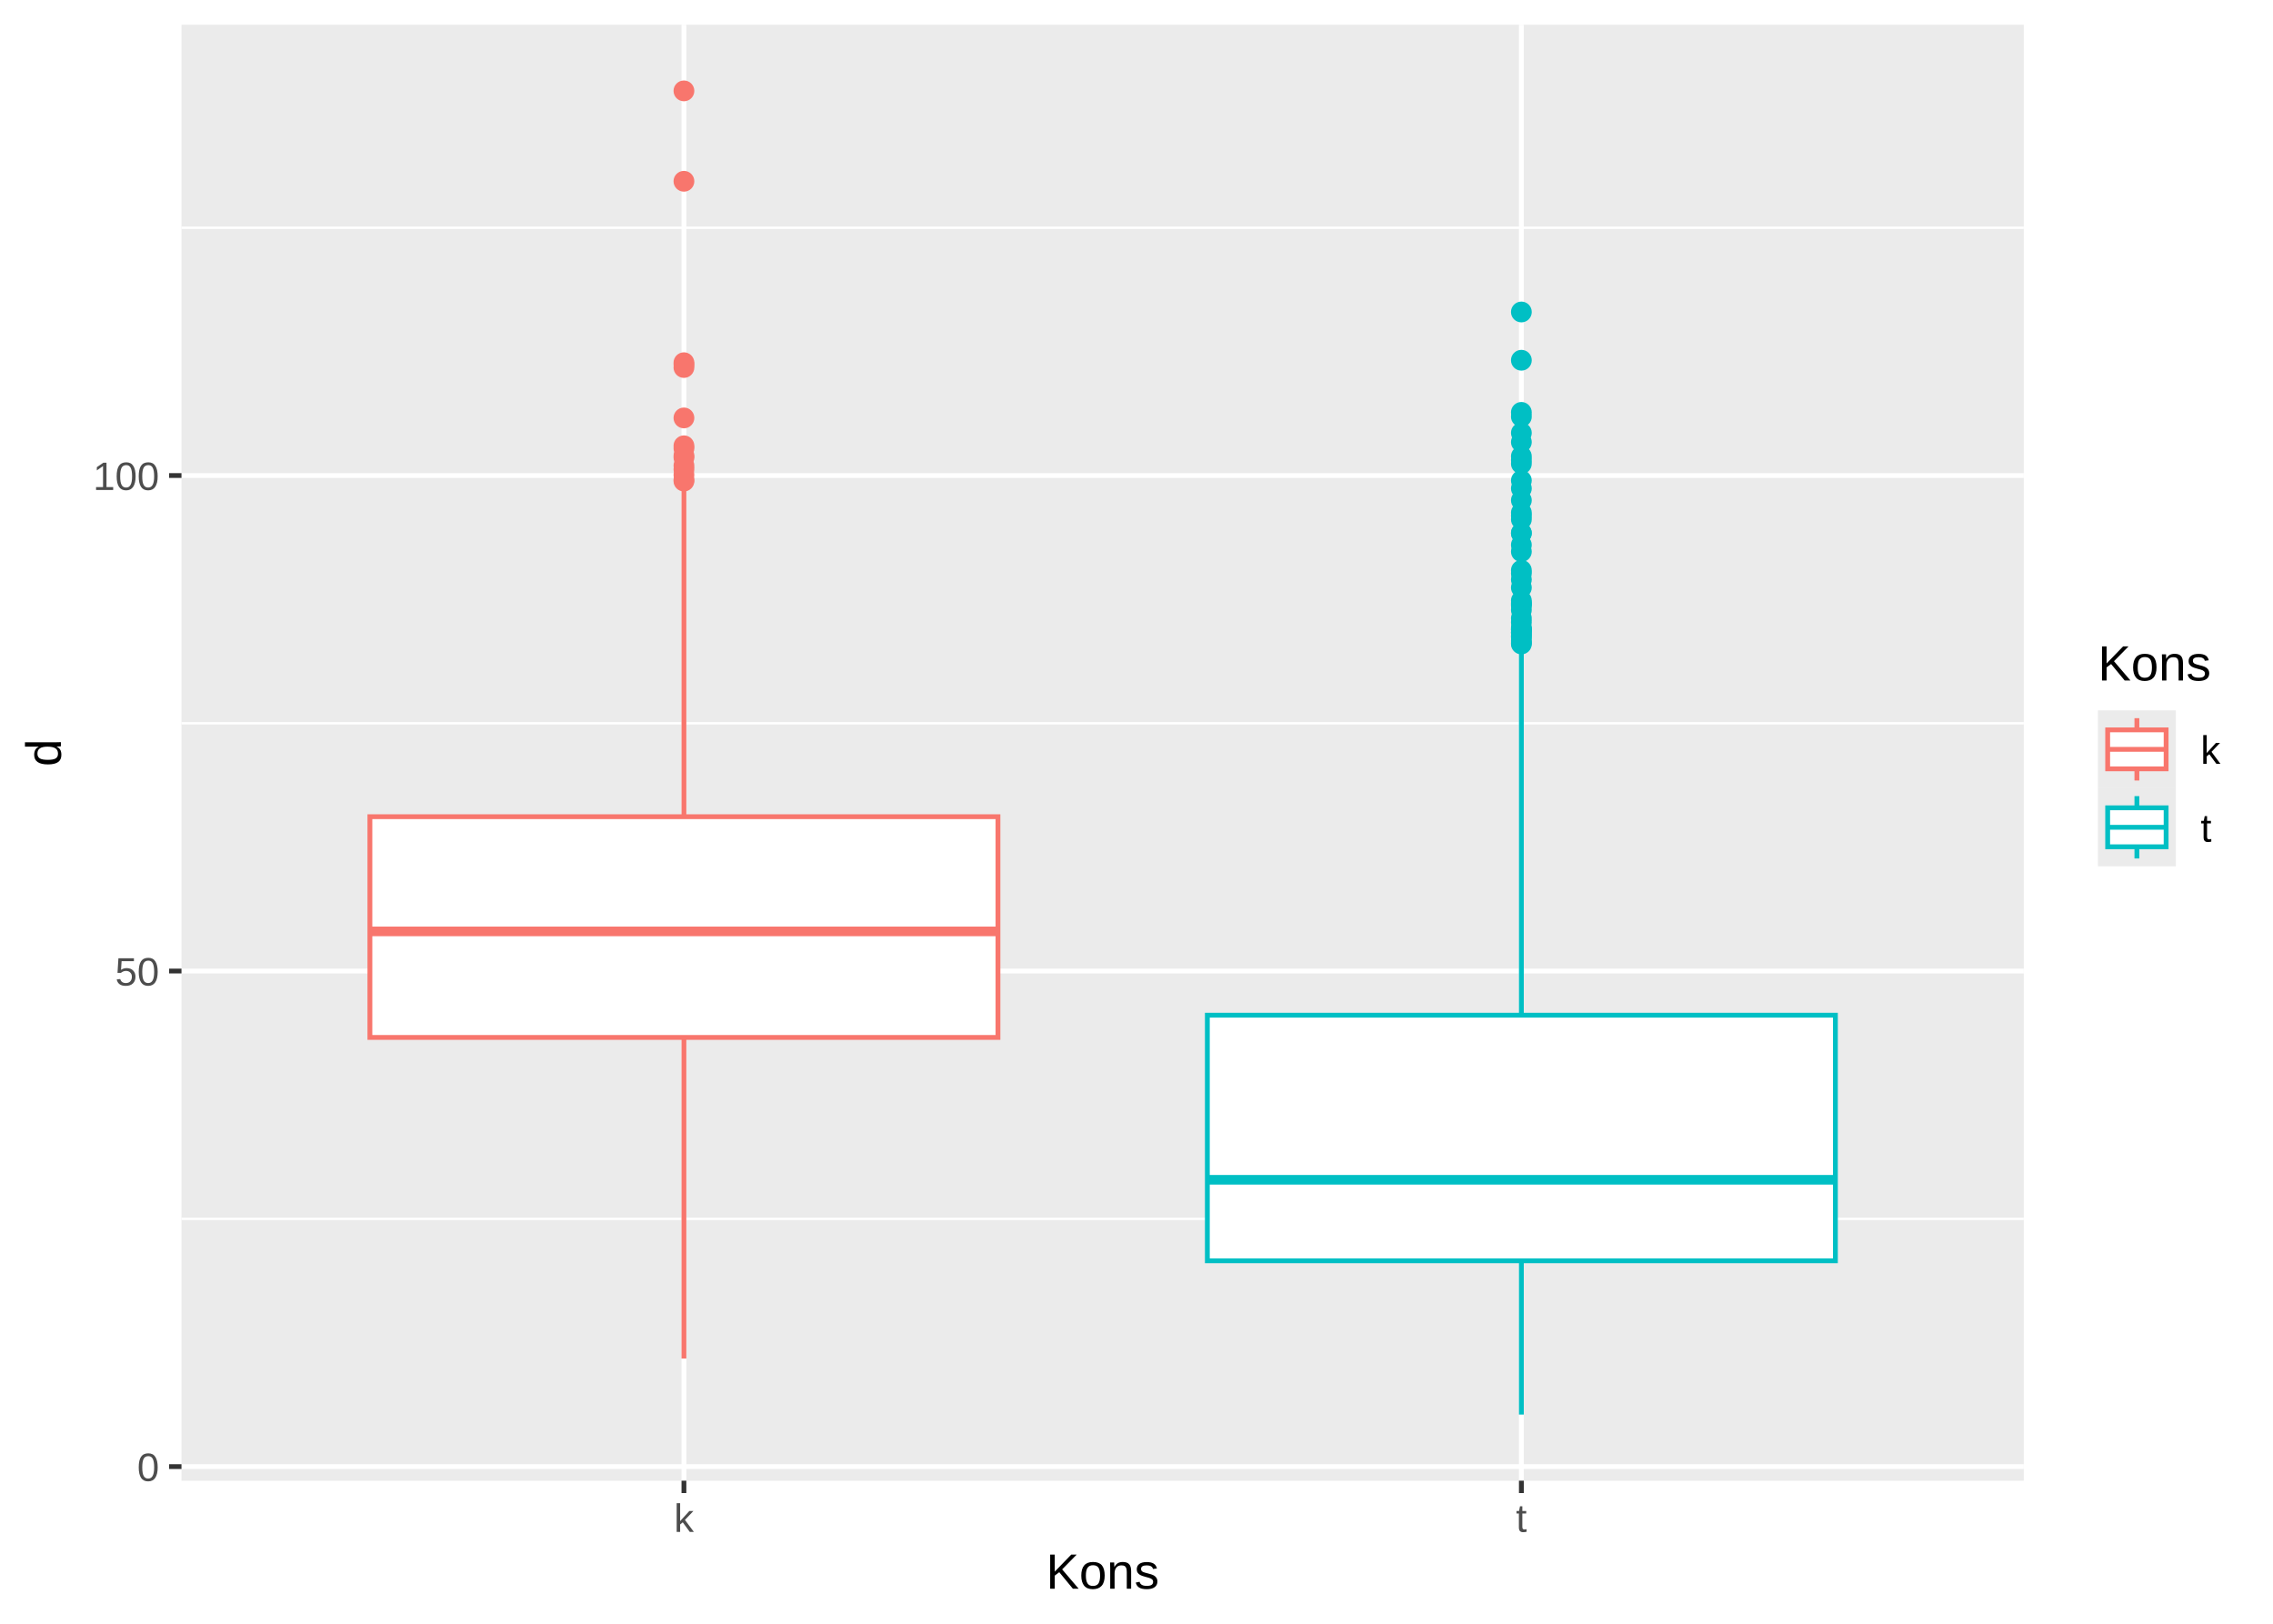
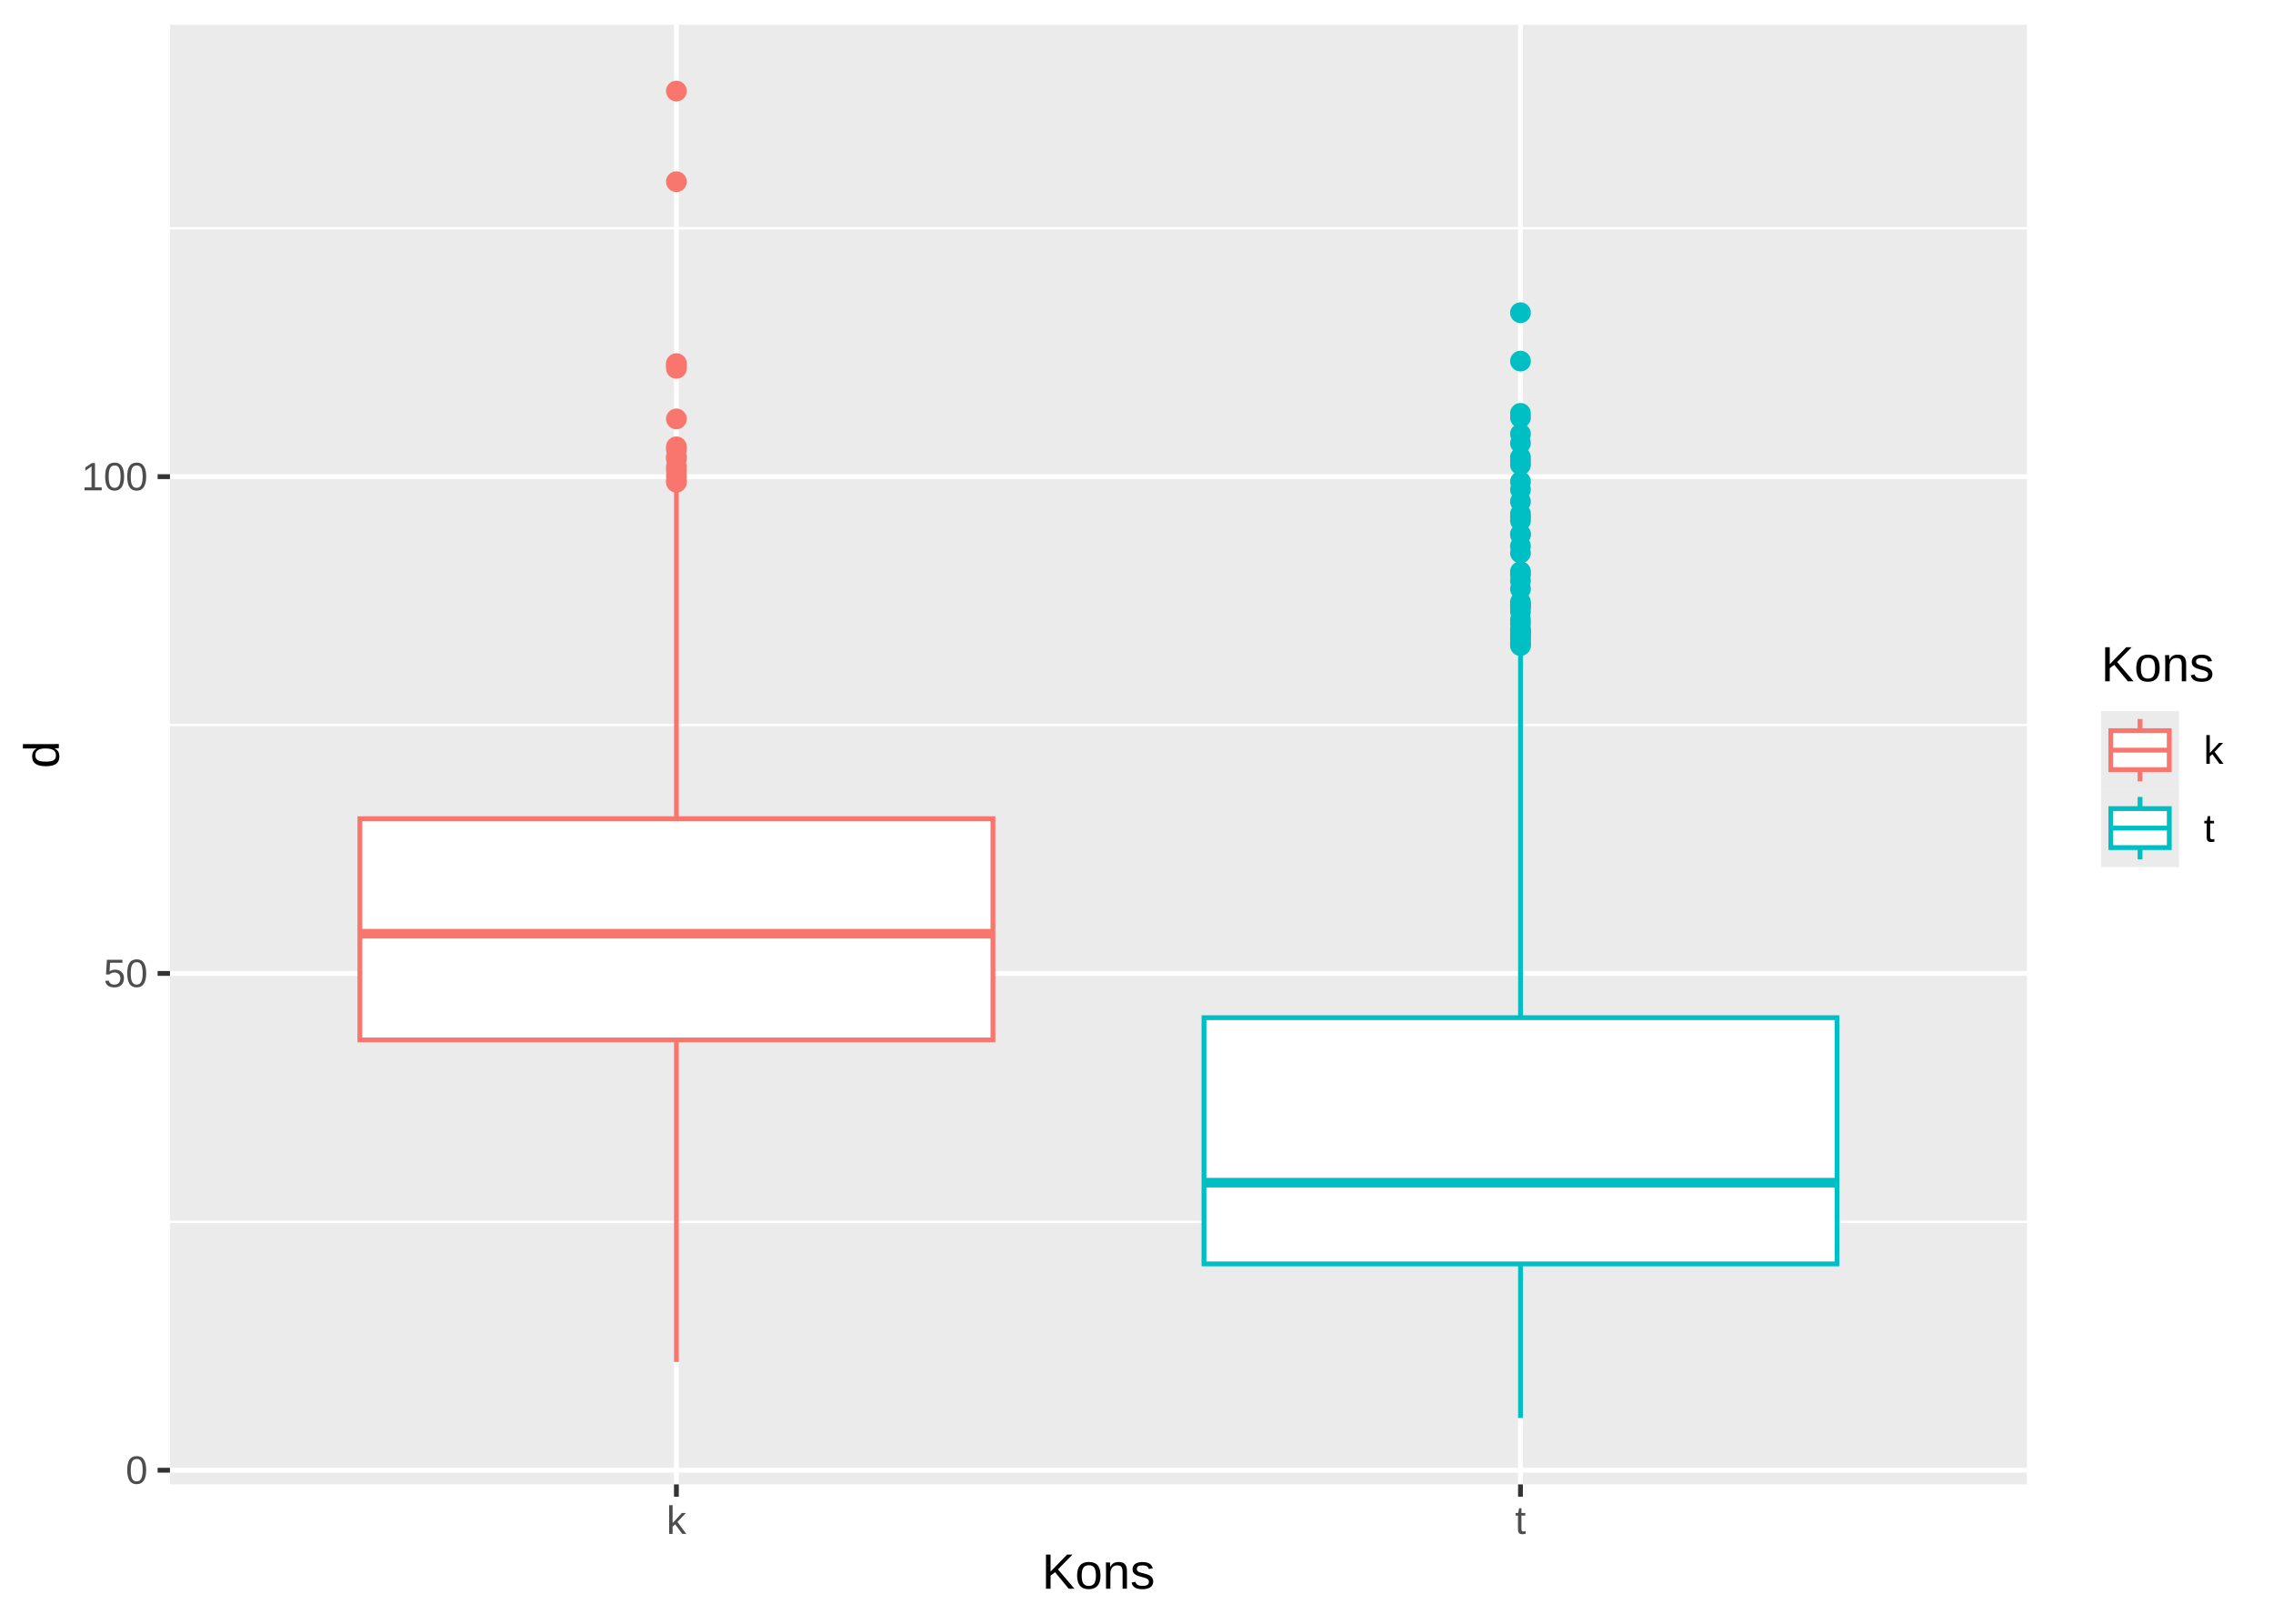
- <svg xmlns="http://www.w3.org/2000/svg" class="svglite" width="504.00pt" height="360.00pt" viewBox="0 0 504.00 360.00">
-   <defs>
-     <style type="text/css">
+ <svg xmlns="http://www.w3.org/2000/svg" width="504.00pt" height="360.00pt" viewBox="0 0 504.00 360.00">
+   <g class="svglite">
+     <defs>
+       <style type="text/css">
    .svglite line, .svglite polyline, .svglite polygon, .svglite path, .svglite rect, .svglite circle {
      fill: none;
      stroke: #000000;
      stroke-linecap: round;
      stroke-linejoin: round;
      stroke-miterlimit: 10.00;
    }
    .svglite text {
      white-space: pre;
    }
+     .svglite g.glyphgroup path {
+       fill: inherit;
+       stroke: none;
+     }
  </style>
-   </defs>
-   <rect width="100%" height="100%" style="stroke: none; fill: #FFFFFF;" />
-   <defs>
-     <clipPath id="cpMC4wMHw1MDQuMDB8MC4wMHwzNjAuMDA=">
-       <rect x="0.00" y="0.00" width="504.00" height="360.00" />
-     </clipPath>
-   </defs>
-   <g clip-path="url(#cpMC4wMHw1MDQuMDB8MC4wMHwzNjAuMDA=)">
-     <rect x="0.00" y="0.00" width="504.00" height="360.00" style="stroke-width: 1.07; stroke: #FFFFFF; fill: #FFFFFF;" />
-   </g>
-   <defs>
-     <clipPath id="cpNDAuMjR8NDQ4Ljc1fDUuNDh8MzI4LjI5">
-       <rect x="40.24" y="5.48" width="408.50" height="322.82" />
-     </clipPath>
-   </defs>
-   <g clip-path="url(#cpNDAuMjR8NDQ4Ljc1fDUuNDh8MzI4LjI5)">
-     <rect x="40.24" y="5.48" width="408.50" height="322.82" style="stroke-width: 1.07; stroke: none; fill: #EBEBEB;" />
-     <polyline points="40.24,270.23 448.75,270.23 " style="stroke-width: 0.53; stroke: #FFFFFF; stroke-linecap: butt;" />
-     <polyline points="40.24,160.36 448.75,160.36 " style="stroke-width: 0.53; stroke: #FFFFFF; stroke-linecap: butt;" />
-     <polyline points="40.24,50.50 448.75,50.50 " style="stroke-width: 0.53; stroke: #FFFFFF; stroke-linecap: butt;" />
-     <polyline points="40.24,325.16 448.75,325.16 " style="stroke-width: 1.07; stroke: #FFFFFF; stroke-linecap: butt;" />
-     <polyline points="40.24,215.29 448.75,215.29 " style="stroke-width: 1.07; stroke: #FFFFFF; stroke-linecap: butt;" />
-     <polyline points="40.24,105.43 448.75,105.43 " style="stroke-width: 1.07; stroke: #FFFFFF; stroke-linecap: butt;" />
-     <polyline points="151.65,328.29 151.65,5.48 " style="stroke-width: 1.07; stroke: #FFFFFF; stroke-linecap: butt;" />
-     <polyline points="337.34,328.29 337.34,5.48 " style="stroke-width: 1.07; stroke: #FFFFFF; stroke-linecap: butt;" />
-     <circle cx="151.65" cy="101.45" r="1.95" style="stroke-width: 0.71; stroke: #F8766D; fill: #F8766D;" />
-     <circle cx="151.65" cy="81.48" r="1.95" style="stroke-width: 0.71; stroke: #F8766D; fill: #F8766D;" />
-     <circle cx="151.65" cy="106.40" r="1.95" style="stroke-width: 0.71; stroke: #F8766D; fill: #F8766D;" />
-     <circle cx="151.65" cy="80.42" r="1.95" style="stroke-width: 0.71; stroke: #F8766D; fill: #F8766D;" />
-     <circle cx="151.65" cy="20.15" r="1.95" style="stroke-width: 0.71; stroke: #F8766D; fill: #F8766D;" />
-     <circle cx="151.65" cy="101.03" r="1.95" style="stroke-width: 0.71; stroke: #F8766D; fill: #F8766D;" />
-     <circle cx="151.65" cy="92.66" r="1.95" style="stroke-width: 0.71; stroke: #F8766D; fill: #F8766D;" />
-     <circle cx="151.65" cy="106.66" r="1.95" style="stroke-width: 0.71; stroke: #F8766D; fill: #F8766D;" />
-     <circle cx="151.65" cy="98.84" r="1.95" style="stroke-width: 0.71; stroke: #F8766D; fill: #F8766D;" />
-     <circle cx="151.65" cy="105.30" r="1.95" style="stroke-width: 0.71; stroke: #F8766D; fill: #F8766D;" />
-     <circle cx="151.65" cy="104.05" r="1.95" style="stroke-width: 0.71; stroke: #F8766D; fill: #F8766D;" />
-     <circle cx="151.65" cy="99.39" r="1.95" style="stroke-width: 0.71; stroke: #F8766D; fill: #F8766D;" />
-     <circle cx="151.65" cy="103.23" r="1.95" style="stroke-width: 0.71; stroke: #F8766D; fill: #F8766D;" />
-     <circle cx="151.65" cy="40.19" r="1.95" style="stroke-width: 0.71; stroke: #F8766D; fill: #F8766D;" />
-     <circle cx="151.65" cy="80.84" r="1.95" style="stroke-width: 0.71; stroke: #F8766D; fill: #F8766D;" />
-     <line x1="151.65" y1="181.07" x2="151.65" y2="107.91" style="stroke-width: 1.07; stroke: #F8766D; stroke-linecap: butt;" />
-     <line x1="151.65" y1="230.01" x2="151.65" y2="301.21" style="stroke-width: 1.07; stroke: #F8766D; stroke-linecap: butt;" />
-     <polygon points="82.02,181.07 82.02,230.01 221.28,230.01 221.28,181.07 82.02,181.07 " style="stroke-width: 1.07; stroke: #F8766D; stroke-linecap: butt; stroke-linejoin: miter; fill: #FFFFFF;" />
-     <line x1="82.02" y1="206.50" x2="221.28" y2="206.50" style="stroke-width: 2.13; stroke: #F8766D; stroke-linecap: butt; stroke-linejoin: miter;" />
-     <circle cx="337.34" cy="134.26" r="1.95" style="stroke-width: 0.71; stroke: #00BFC4; fill: #00BFC4;" />
-     <circle cx="337.34" cy="130.28" r="1.95" style="stroke-width: 0.71; stroke: #00BFC4; fill: #00BFC4;" />
-     <circle cx="337.34" cy="142.78" r="1.95" style="stroke-width: 0.71; stroke: #00BFC4; fill: #00BFC4;" />
-     <circle cx="337.34" cy="140.32" r="1.95" style="stroke-width: 0.71; stroke: #00BFC4; fill: #00BFC4;" />
-     <circle cx="337.34" cy="140.19" r="1.95" style="stroke-width: 0.71; stroke: #00BFC4; fill: #00BFC4;" />
-     <circle cx="337.34" cy="139.49" r="1.95" style="stroke-width: 0.71; stroke: #00BFC4; fill: #00BFC4;" />
-     <circle cx="337.34" cy="141.27" r="1.95" style="stroke-width: 0.71; stroke: #00BFC4; fill: #00BFC4;" />
-     <circle cx="337.34" cy="142.52" r="1.95" style="stroke-width: 0.71; stroke: #00BFC4; fill: #00BFC4;" />
-     <circle cx="337.34" cy="118.20" r="1.95" style="stroke-width: 0.71; stroke: #00BFC4; fill: #00BFC4;" />
-     <circle cx="337.34" cy="137.07" r="1.95" style="stroke-width: 0.71; stroke: #00BFC4; fill: #00BFC4;" />
-     <circle cx="337.34" cy="141.03" r="1.95" style="stroke-width: 0.71; stroke: #00BFC4; fill: #00BFC4;" />
-     <circle cx="337.34" cy="108.29" r="1.95" style="stroke-width: 0.71; stroke: #00BFC4; fill: #00BFC4;" />
-     <circle cx="337.34" cy="69.17" r="1.95" style="stroke-width: 0.71; stroke: #00BFC4; fill: #00BFC4;" />
-     <circle cx="337.34" cy="95.98" r="1.95" style="stroke-width: 0.71; stroke: #00BFC4; fill: #00BFC4;" />
-     <circle cx="337.34" cy="101.17" r="1.95" style="stroke-width: 0.71; stroke: #00BFC4; fill: #00BFC4;" />
-     <circle cx="337.34" cy="135.25" r="1.95" style="stroke-width: 0.71; stroke: #00BFC4; fill: #00BFC4;" />
-     <circle cx="337.34" cy="120.81" r="1.95" style="stroke-width: 0.71; stroke: #00BFC4; fill: #00BFC4;" />
-     <circle cx="337.34" cy="133.71" r="1.95" style="stroke-width: 0.71; stroke: #00BFC4; fill: #00BFC4;" />
-     <circle cx="337.34" cy="114.35" r="1.95" style="stroke-width: 0.71; stroke: #00BFC4; fill: #00BFC4;" />
-     <circle cx="337.34" cy="115.16" r="1.95" style="stroke-width: 0.71; stroke: #00BFC4; fill: #00BFC4;" />
-     <circle cx="337.34" cy="139.62" r="1.95" style="stroke-width: 0.71; stroke: #00BFC4; fill: #00BFC4;" />
-     <circle cx="337.34" cy="113.67" r="1.95" style="stroke-width: 0.71; stroke: #00BFC4; fill: #00BFC4;" />
-     <circle cx="337.34" cy="133.99" r="1.95" style="stroke-width: 0.71; stroke: #00BFC4; fill: #00BFC4;" />
-     <circle cx="337.34" cy="118.20" r="1.95" style="stroke-width: 0.71; stroke: #00BFC4; fill: #00BFC4;" />
-     <circle cx="337.34" cy="137.97" r="1.95" style="stroke-width: 0.71; stroke: #00BFC4; fill: #00BFC4;" />
-     <circle cx="337.34" cy="142.10" r="1.95" style="stroke-width: 0.71; stroke: #00BFC4; fill: #00BFC4;" />
-     <circle cx="337.34" cy="128.51" r="1.95" style="stroke-width: 0.71; stroke: #00BFC4; fill: #00BFC4;" />
-     <circle cx="337.34" cy="98.02" r="1.95" style="stroke-width: 0.71; stroke: #00BFC4; fill: #00BFC4;" />
-     <circle cx="337.34" cy="91.43" r="1.95" style="stroke-width: 0.71; stroke: #00BFC4; fill: #00BFC4;" />
-     <circle cx="337.34" cy="110.92" r="1.95" style="stroke-width: 0.71; stroke: #00BFC4; fill: #00BFC4;" />
-     <circle cx="337.34" cy="122.30" r="1.95" style="stroke-width: 0.71; stroke: #00BFC4; fill: #00BFC4;" />
-     <circle cx="337.34" cy="102.81" r="1.95" style="stroke-width: 0.71; stroke: #00BFC4; fill: #00BFC4;" />
-     <circle cx="337.34" cy="79.87" r="1.95" style="stroke-width: 0.71; stroke: #00BFC4; fill: #00BFC4;" />
-     <circle cx="337.34" cy="92.38" r="1.95" style="stroke-width: 0.71; stroke: #00BFC4; fill: #00BFC4;" />
-     <circle cx="337.34" cy="106.53" r="1.95" style="stroke-width: 0.71; stroke: #00BFC4; fill: #00BFC4;" />
-     <circle cx="337.34" cy="133.16" r="1.95" style="stroke-width: 0.71; stroke: #00BFC4; fill: #00BFC4;" />
-     <circle cx="337.34" cy="127.13" r="1.95" style="stroke-width: 0.71; stroke: #00BFC4; fill: #00BFC4;" />
-     <circle cx="337.34" cy="126.44" r="1.95" style="stroke-width: 0.71; stroke: #00BFC4; fill: #00BFC4;" />
-     <circle cx="337.34" cy="102.00" r="1.95" style="stroke-width: 0.71; stroke: #00BFC4; fill: #00BFC4;" />
-     <circle cx="337.34" cy="139.20" r="1.95" style="stroke-width: 0.71; stroke: #00BFC4; fill: #00BFC4;" />
-     <line x1="337.34" y1="225.08" x2="337.34" y2="143.66" style="stroke-width: 1.07; stroke: #00BFC4; stroke-linecap: butt;" />
-     <line x1="337.34" y1="279.53" x2="337.34" y2="313.62" style="stroke-width: 1.07; stroke: #00BFC4; stroke-linecap: butt;" />
-     <polygon points="267.71,225.08 267.71,279.53 406.97,279.53 406.97,225.08 267.71,225.08 " style="stroke-width: 1.07; stroke: #00BFC4; stroke-linecap: butt; stroke-linejoin: miter; fill: #FFFFFF;" />
-     <line x1="267.71" y1="261.57" x2="406.97" y2="261.57" style="stroke-width: 2.13; stroke: #00BFC4; stroke-linecap: butt; stroke-linejoin: miter;" />
-   </g>
-   <g clip-path="url(#cpMC4wMHw1MDQuMDB8MC4wMHwzNjAuMDA=)">
-     <text x="35.31" y="328.36" text-anchor="end" style="font-size: 8.80px;fill: #4D4D4D; font-family: &quot;Arimo&quot;;" textLength="5.59px" lengthAdjust="spacingAndGlyphs">0</text>
-     <text x="35.31" y="218.50" text-anchor="end" style="font-size: 8.80px;fill: #4D4D4D; font-family: &quot;Arimo&quot;;" textLength="11.19px" lengthAdjust="spacingAndGlyphs">50</text>
-     <text x="35.31" y="108.64" text-anchor="end" style="font-size: 8.80px;fill: #4D4D4D; font-family: &quot;Arimo&quot;;" textLength="16.78px" lengthAdjust="spacingAndGlyphs">100</text>
-     <polyline points="37.50,325.16 40.24,325.16 " style="stroke-width: 1.07; stroke: #333333; stroke-linecap: butt;" />
-     <polyline points="37.50,215.29 40.24,215.29 " style="stroke-width: 1.07; stroke: #333333; stroke-linecap: butt;" />
-     <polyline points="37.50,105.43 40.24,105.43 " style="stroke-width: 1.07; stroke: #333333; stroke-linecap: butt;" />
-     <polyline points="151.65,331.03 151.65,328.29 " style="stroke-width: 1.07; stroke: #333333; stroke-linecap: butt;" />
-     <polyline points="337.34,331.03 337.34,328.29 " style="stroke-width: 1.07; stroke: #333333; stroke-linecap: butt;" />
-     <text x="151.65" y="339.64" text-anchor="middle" style="font-size: 8.80px;fill: #4D4D4D; font-family: &quot;Arimo&quot;;" textLength="5.10px" lengthAdjust="spacingAndGlyphs">k</text>
-     <text x="337.34" y="339.64" text-anchor="middle" style="font-size: 8.80px;fill: #4D4D4D; font-family: &quot;Arimo&quot;;" textLength="3.45px" lengthAdjust="spacingAndGlyphs">t</text>
-     <text x="244.49" y="352.23" text-anchor="middle" style="font-size: 11.00px; font-family: &quot;Arimo&quot;;" textLength="26.10px" lengthAdjust="spacingAndGlyphs">Kons</text>
-     <text transform="translate(13.50,166.89) rotate(-90)" text-anchor="middle" style="font-size: 11.00px; font-family: &quot;Arimo&quot;;" textLength="6.98px" lengthAdjust="spacingAndGlyphs">d</text>
-     <rect x="459.70" y="136.23" width="38.82" height="61.31" style="stroke-width: 1.07; stroke: none; fill: #FFFFFF;" />
-     <text x="465.18" y="150.88" style="font-size: 11.00px; font-family: &quot;Arimo&quot;;" textLength="26.10px" lengthAdjust="spacingAndGlyphs">Kons</text>
-     <rect x="465.18" y="157.50" width="17.28" height="17.28" style="stroke-width: 1.07; stroke: none; fill: #EBEBEB;" />
-     <polyline points="473.82,173.05 473.82,170.46 " style="stroke-width: 1.07; stroke: #F8766D; stroke-linecap: butt; stroke-linejoin: miter;" />
-     <polyline points="473.82,161.82 473.82,159.23 " style="stroke-width: 1.07; stroke: #F8766D; stroke-linecap: butt; stroke-linejoin: miter;" />
-     <rect x="467.34" y="161.82" width="12.96" height="8.64" style="stroke-width: 1.07; stroke: #F8766D; stroke-linecap: butt; stroke-linejoin: miter; fill: #FFFFFF;" />
-     <polyline points="467.34,166.14 480.30,166.14 " style="stroke-width: 1.07; stroke: #F8766D; stroke-linecap: butt; stroke-linejoin: miter;" />
-     <rect x="465.18" y="174.78" width="17.28" height="17.28" style="stroke-width: 1.07; stroke: none; fill: #EBEBEB;" />
-     <polyline points="473.82,190.33 473.82,187.74 " style="stroke-width: 1.07; stroke: #00BFC4; stroke-linecap: butt; stroke-linejoin: miter;" />
-     <polyline points="473.82,179.10 473.82,176.51 " style="stroke-width: 1.07; stroke: #00BFC4; stroke-linecap: butt; stroke-linejoin: miter;" />
-     <rect x="467.34" y="179.10" width="12.96" height="8.64" style="stroke-width: 1.07; stroke: #00BFC4; stroke-linecap: butt; stroke-linejoin: miter; fill: #FFFFFF;" />
-     <polyline points="467.34,183.42 480.30,183.42 " style="stroke-width: 1.07; stroke: #00BFC4; stroke-linecap: butt; stroke-linejoin: miter;" />
-     <text x="487.94" y="169.35" style="font-size: 8.80px; font-family: &quot;Arimo&quot;;" textLength="5.10px" lengthAdjust="spacingAndGlyphs">k</text>
-     <text x="487.94" y="186.63" style="font-size: 8.80px; font-family: &quot;Arimo&quot;;" textLength="3.45px" lengthAdjust="spacingAndGlyphs">t</text>
+     </defs>
+     <rect width="100%" height="100%" style="stroke: none; fill: #FFFFFF;" />
+     <defs>
+       <clipPath id="cpMC4wMHw1MDQuMDB8MC4wMHwzNjAuMDA=">
+         <rect x="0.00" y="0.00" width="504.00" height="360.00" />
+       </clipPath>
+     </defs>
+     <g clip-path="url(#cpMC4wMHw1MDQuMDB8MC4wMHwzNjAuMDA=)">
+       <rect x="0.00" y="0.00" width="504.00" height="360.00" style="stroke-width: 1.07; stroke: #FFFFFF; fill: #FFFFFF;" />
+     </g>
+     <defs>
+       <clipPath id="cpMzcuNjl8NDQ5LjQ0fDUuNDh8MzI5LjEw">
+         <rect x="37.69" y="5.48" width="411.75" height="323.62" />
+       </clipPath>
+     </defs>
+     <g clip-path="url(#cpMzcuNjl8NDQ5LjQ0fDUuNDh8MzI5LjEw)">
+       <rect x="37.69" y="5.48" width="411.75" height="323.62" style="stroke-width: 1.07; stroke: none; fill: #EBEBEB;" />
+       <polyline points="37.69,270.89 449.44,270.89 " style="stroke-width: 0.53; stroke: #FFFFFF; stroke-linecap: butt;" />
+       <polyline points="37.69,160.75 449.44,160.75 " style="stroke-width: 0.53; stroke: #FFFFFF; stroke-linecap: butt;" />
+       <polyline points="37.69,50.61 449.44,50.61 " style="stroke-width: 0.53; stroke: #FFFFFF; stroke-linecap: butt;" />
+       <polyline points="37.69,325.96 449.44,325.96 " style="stroke-width: 1.07; stroke: #FFFFFF; stroke-linecap: butt;" />
+       <polyline points="37.69,215.82 449.44,215.82 " style="stroke-width: 1.07; stroke: #FFFFFF; stroke-linecap: butt;" />
+       <polyline points="37.69,105.68 449.44,105.68 " style="stroke-width: 1.07; stroke: #FFFFFF; stroke-linecap: butt;" />
+       <polyline points="149.98,329.10 149.98,5.48 " style="stroke-width: 1.07; stroke: #FFFFFF; stroke-linecap: butt;" />
+       <polyline points="337.14,329.10 337.14,5.48 " style="stroke-width: 1.07; stroke: #FFFFFF; stroke-linecap: butt;" />
+       <circle cx="149.98" cy="101.69" r="1.95" style="stroke-width: 0.71; stroke: #F8766D; fill: #F8766D;" />
+       <circle cx="149.98" cy="81.67" r="1.95" style="stroke-width: 0.71; stroke: #F8766D; fill: #F8766D;" />
+       <circle cx="149.98" cy="106.65" r="1.95" style="stroke-width: 0.71; stroke: #F8766D; fill: #F8766D;" />
+       <circle cx="149.98" cy="80.61" r="1.95" style="stroke-width: 0.71; stroke: #F8766D; fill: #F8766D;" />
+       <circle cx="149.98" cy="20.19" r="1.95" style="stroke-width: 0.71; stroke: #F8766D; fill: #F8766D;" />
+       <circle cx="149.98" cy="101.27" r="1.95" style="stroke-width: 0.71; stroke: #F8766D; fill: #F8766D;" />
+       <circle cx="149.98" cy="92.88" r="1.95" style="stroke-width: 0.71; stroke: #F8766D; fill: #F8766D;" />
+       <circle cx="149.98" cy="106.91" r="1.95" style="stroke-width: 0.71; stroke: #F8766D; fill: #F8766D;" />
+       <circle cx="149.98" cy="99.07" r="1.95" style="stroke-width: 0.71; stroke: #F8766D; fill: #F8766D;" />
+       <circle cx="149.98" cy="105.55" r="1.95" style="stroke-width: 0.71; stroke: #F8766D; fill: #F8766D;" />
+       <circle cx="149.98" cy="104.30" r="1.95" style="stroke-width: 0.71; stroke: #F8766D; fill: #F8766D;" />
+       <circle cx="149.98" cy="99.62" r="1.95" style="stroke-width: 0.71; stroke: #F8766D; fill: #F8766D;" />
+       <circle cx="149.98" cy="103.48" r="1.95" style="stroke-width: 0.71; stroke: #F8766D; fill: #F8766D;" />
+       <circle cx="149.98" cy="40.28" r="1.95" style="stroke-width: 0.71; stroke: #F8766D; fill: #F8766D;" />
+       <circle cx="149.98" cy="81.03" r="1.95" style="stroke-width: 0.71; stroke: #F8766D; fill: #F8766D;" />
+       <line x1="149.98" y1="181.51" x2="149.98" y2="108.17" style="stroke-width: 1.07; stroke: #F8766D; stroke-linecap: butt;" />
+       <line x1="149.98" y1="230.57" x2="149.98" y2="301.95" style="stroke-width: 1.07; stroke: #F8766D; stroke-linecap: butt;" />
+       <polygon points="79.80,181.51 79.80,230.57 220.17,230.57 220.17,181.51 79.80,181.51 " style="stroke-width: 1.07; stroke: #F8766D; stroke-linecap: butt; stroke-linejoin: miter; fill: #FFFFFF;" />
+       <line x1="79.80" y1="207.01" x2="220.17" y2="207.01" style="stroke-width: 2.13; stroke: #F8766D; stroke-linecap: butt; stroke-linejoin: miter;" />
+       <circle cx="337.14" cy="134.58" r="1.95" style="stroke-width: 0.71; stroke: #00BFC4; fill: #00BFC4;" />
+       <circle cx="337.14" cy="130.59" r="1.95" style="stroke-width: 0.71; stroke: #00BFC4; fill: #00BFC4;" />
+       <circle cx="337.14" cy="143.13" r="1.95" style="stroke-width: 0.71; stroke: #00BFC4; fill: #00BFC4;" />
+       <circle cx="337.14" cy="140.66" r="1.95" style="stroke-width: 0.71; stroke: #00BFC4; fill: #00BFC4;" />
+       <circle cx="337.14" cy="140.53" r="1.95" style="stroke-width: 0.71; stroke: #00BFC4; fill: #00BFC4;" />
+       <circle cx="337.14" cy="139.82" r="1.95" style="stroke-width: 0.71; stroke: #00BFC4; fill: #00BFC4;" />
+       <circle cx="337.14" cy="141.61" r="1.95" style="stroke-width: 0.71; stroke: #00BFC4; fill: #00BFC4;" />
+       <circle cx="337.14" cy="142.86" r="1.95" style="stroke-width: 0.71; stroke: #00BFC4; fill: #00BFC4;" />
+       <circle cx="337.14" cy="118.48" r="1.95" style="stroke-width: 0.71; stroke: #00BFC4; fill: #00BFC4;" />
+       <circle cx="337.14" cy="137.40" r="1.95" style="stroke-width: 0.71; stroke: #00BFC4; fill: #00BFC4;" />
+       <circle cx="337.14" cy="141.36" r="1.95" style="stroke-width: 0.71; stroke: #00BFC4; fill: #00BFC4;" />
+       <circle cx="337.14" cy="108.54" r="1.95" style="stroke-width: 0.71; stroke: #00BFC4; fill: #00BFC4;" />
+       <circle cx="337.14" cy="69.33" r="1.95" style="stroke-width: 0.71; stroke: #00BFC4; fill: #00BFC4;" />
+       <circle cx="337.14" cy="96.21" r="1.95" style="stroke-width: 0.71; stroke: #00BFC4; fill: #00BFC4;" />
+       <circle cx="337.14" cy="101.41" r="1.95" style="stroke-width: 0.71; stroke: #00BFC4; fill: #00BFC4;" />
+       <circle cx="337.14" cy="135.57" r="1.95" style="stroke-width: 0.71; stroke: #00BFC4; fill: #00BFC4;" />
+       <circle cx="337.14" cy="121.10" r="1.95" style="stroke-width: 0.71; stroke: #00BFC4; fill: #00BFC4;" />
+       <circle cx="337.14" cy="134.03" r="1.95" style="stroke-width: 0.71; stroke: #00BFC4; fill: #00BFC4;" />
+       <circle cx="337.14" cy="114.62" r="1.95" style="stroke-width: 0.71; stroke: #00BFC4; fill: #00BFC4;" />
+       <circle cx="337.14" cy="115.44" r="1.95" style="stroke-width: 0.71; stroke: #00BFC4; fill: #00BFC4;" />
+       <circle cx="337.14" cy="139.95" r="1.95" style="stroke-width: 0.71; stroke: #00BFC4; fill: #00BFC4;" />
+       <circle cx="337.14" cy="113.94" r="1.95" style="stroke-width: 0.71; stroke: #00BFC4; fill: #00BFC4;" />
+       <circle cx="337.14" cy="134.31" r="1.95" style="stroke-width: 0.71; stroke: #00BFC4; fill: #00BFC4;" />
+       <circle cx="337.14" cy="118.48" r="1.95" style="stroke-width: 0.71; stroke: #00BFC4; fill: #00BFC4;" />
+       <circle cx="337.14" cy="138.30" r="1.95" style="stroke-width: 0.71; stroke: #00BFC4; fill: #00BFC4;" />
+       <circle cx="337.14" cy="142.44" r="1.95" style="stroke-width: 0.71; stroke: #00BFC4; fill: #00BFC4;" />
+       <circle cx="337.14" cy="128.81" r="1.95" style="stroke-width: 0.71; stroke: #00BFC4; fill: #00BFC4;" />
+       <circle cx="337.14" cy="98.26" r="1.95" style="stroke-width: 0.71; stroke: #00BFC4; fill: #00BFC4;" />
+       <circle cx="337.14" cy="91.65" r="1.95" style="stroke-width: 0.71; stroke: #00BFC4; fill: #00BFC4;" />
+       <circle cx="337.14" cy="111.19" r="1.95" style="stroke-width: 0.71; stroke: #00BFC4; fill: #00BFC4;" />
+       <circle cx="337.14" cy="122.60" r="1.95" style="stroke-width: 0.71; stroke: #00BFC4; fill: #00BFC4;" />
+       <circle cx="337.14" cy="103.06" r="1.95" style="stroke-width: 0.71; stroke: #00BFC4; fill: #00BFC4;" />
+       <circle cx="337.14" cy="80.06" r="1.95" style="stroke-width: 0.71; stroke: #00BFC4; fill: #00BFC4;" />
+       <circle cx="337.14" cy="92.59" r="1.95" style="stroke-width: 0.71; stroke: #00BFC4; fill: #00BFC4;" />
+       <circle cx="337.14" cy="106.78" r="1.95" style="stroke-width: 0.71; stroke: #00BFC4; fill: #00BFC4;" />
+       <circle cx="337.14" cy="133.48" r="1.95" style="stroke-width: 0.71; stroke: #00BFC4; fill: #00BFC4;" />
+       <circle cx="337.14" cy="127.43" r="1.95" style="stroke-width: 0.71; stroke: #00BFC4; fill: #00BFC4;" />
+       <circle cx="337.14" cy="126.74" r="1.95" style="stroke-width: 0.71; stroke: #00BFC4; fill: #00BFC4;" />
+       <circle cx="337.14" cy="102.24" r="1.95" style="stroke-width: 0.71; stroke: #00BFC4; fill: #00BFC4;" />
+       <circle cx="337.14" cy="139.54" r="1.95" style="stroke-width: 0.71; stroke: #00BFC4; fill: #00BFC4;" />
+       <line x1="337.14" y1="225.63" x2="337.14" y2="144.01" style="stroke-width: 1.07; stroke: #00BFC4; stroke-linecap: butt;" />
+       <line x1="337.14" y1="280.22" x2="337.14" y2="314.39" style="stroke-width: 1.07; stroke: #00BFC4; stroke-linecap: butt;" />
+       <polygon points="266.96,225.63 266.96,280.22 407.33,280.22 407.33,225.63 266.96,225.63 " style="stroke-width: 1.07; stroke: #00BFC4; stroke-linecap: butt; stroke-linejoin: miter; fill: #FFFFFF;" />
+       <line x1="266.96" y1="262.21" x2="407.33" y2="262.21" style="stroke-width: 2.13; stroke: #00BFC4; stroke-linecap: butt; stroke-linejoin: miter;" />
+     </g>
+     <g clip-path="url(#cpMC4wMHw1MDQuMDB8MC4wMHwzNjAuMDA=)">
+       <text x="32.76" y="328.98" text-anchor="end" style="font-size: 8.80px;fill: #4D4D4D; font-family: &quot;Arimo&quot;;" textLength="4.89px" lengthAdjust="spacingAndGlyphs">0</text>
+       <text x="32.76" y="218.84" text-anchor="end" style="font-size: 8.80px;fill: #4D4D4D; font-family: &quot;Arimo&quot;;" textLength="9.78px" lengthAdjust="spacingAndGlyphs">50</text>
+       <text x="32.76" y="108.71" text-anchor="end" style="font-size: 8.80px;fill: #4D4D4D; font-family: &quot;Arimo&quot;;" textLength="14.67px" lengthAdjust="spacingAndGlyphs">100</text>
+       <polyline points="34.95,325.96 37.69,325.96 " style="stroke-width: 1.07; stroke: #333333; stroke-linecap: butt;" />
+       <polyline points="34.95,215.82 37.69,215.82 " style="stroke-width: 1.07; stroke: #333333; stroke-linecap: butt;" />
+       <polyline points="34.95,105.68 37.69,105.68 " style="stroke-width: 1.07; stroke: #333333; stroke-linecap: butt;" />
+       <polyline points="149.98,331.84 149.98,329.10 " style="stroke-width: 1.07; stroke: #333333; stroke-linecap: butt;" />
+       <polyline points="337.14,331.84 337.14,329.10 " style="stroke-width: 1.07; stroke: #333333; stroke-linecap: butt;" />
+       <text x="149.98" y="340.09" text-anchor="middle" style="font-size: 8.80px;fill: #4D4D4D; font-family: &quot;Arimo&quot;;" textLength="4.41px" lengthAdjust="spacingAndGlyphs">k</text>
+       <text x="337.14" y="340.09" text-anchor="middle" style="font-size: 8.80px;fill: #4D4D4D; font-family: &quot;Arimo&quot;;" textLength="2.44px" lengthAdjust="spacingAndGlyphs">t</text>
+       <text x="243.56" y="352.23" text-anchor="middle" style="font-size: 11.00px; font-family: &quot;Arimo&quot;;" textLength="25.09px" lengthAdjust="spacingAndGlyphs">Kons</text>
+       <text transform="translate(13.05,167.29) rotate(-90)" text-anchor="middle" style="font-size: 11.00px; font-family: &quot;Arimo&quot;;" textLength="6.12px" lengthAdjust="spacingAndGlyphs">d</text>
+       <rect x="460.40" y="136.86" width="38.12" height="60.86" style="stroke-width: 1.07; stroke: none; fill: #FFFFFF;" />
+       <text x="465.88" y="151.06" style="font-size: 11.00px; font-family: &quot;Arimo&quot;;" textLength="25.09px" lengthAdjust="spacingAndGlyphs">Kons</text>
+       <rect x="465.88" y="157.68" width="17.28" height="17.28" style="stroke-width: 1.07; stroke: none; fill: #EBEBEB;" />
+       <polyline points="474.52,173.23 474.52,170.64 " style="stroke-width: 1.07; stroke: #F8766D; stroke-linecap: butt; stroke-linejoin: miter;" />
+       <polyline points="474.52,162.00 474.52,159.41 " style="stroke-width: 1.07; stroke: #F8766D; stroke-linecap: butt; stroke-linejoin: miter;" />
+       <rect x="468.04" y="162.00" width="12.96" height="8.64" style="stroke-width: 1.07; stroke: #F8766D; stroke-linecap: butt; stroke-linejoin: miter; fill: #FFFFFF;" />
+       <polyline points="468.04,166.32 481.00,166.32 " style="stroke-width: 1.07; stroke: #F8766D; stroke-linecap: butt; stroke-linejoin: miter;" />
+       <rect x="465.88" y="174.96" width="17.28" height="17.28" style="stroke-width: 1.07; stroke: none; fill: #EBEBEB;" />
+       <polyline points="474.52,190.51 474.52,187.92 " style="stroke-width: 1.07; stroke: #00BFC4; stroke-linecap: butt; stroke-linejoin: miter;" />
+       <polyline points="474.52,179.28 474.52,176.69 " style="stroke-width: 1.07; stroke: #00BFC4; stroke-linecap: butt; stroke-linejoin: miter;" />
+       <rect x="468.04" y="179.28" width="12.96" height="8.64" style="stroke-width: 1.07; stroke: #00BFC4; stroke-linecap: butt; stroke-linejoin: miter; fill: #FFFFFF;" />
+       <polyline points="468.04,183.60 481.00,183.60 " style="stroke-width: 1.07; stroke: #00BFC4; stroke-linecap: butt; stroke-linejoin: miter;" />
+       <text x="488.63" y="169.35" style="font-size: 8.80px; font-family: &quot;Arimo&quot;;" textLength="4.41px" lengthAdjust="spacingAndGlyphs">k</text>
+       <text x="488.63" y="186.63" style="font-size: 8.80px; font-family: &quot;Arimo&quot;;" textLength="2.44px" lengthAdjust="spacingAndGlyphs">t</text>
+     </g>
  </g>
</svg>
